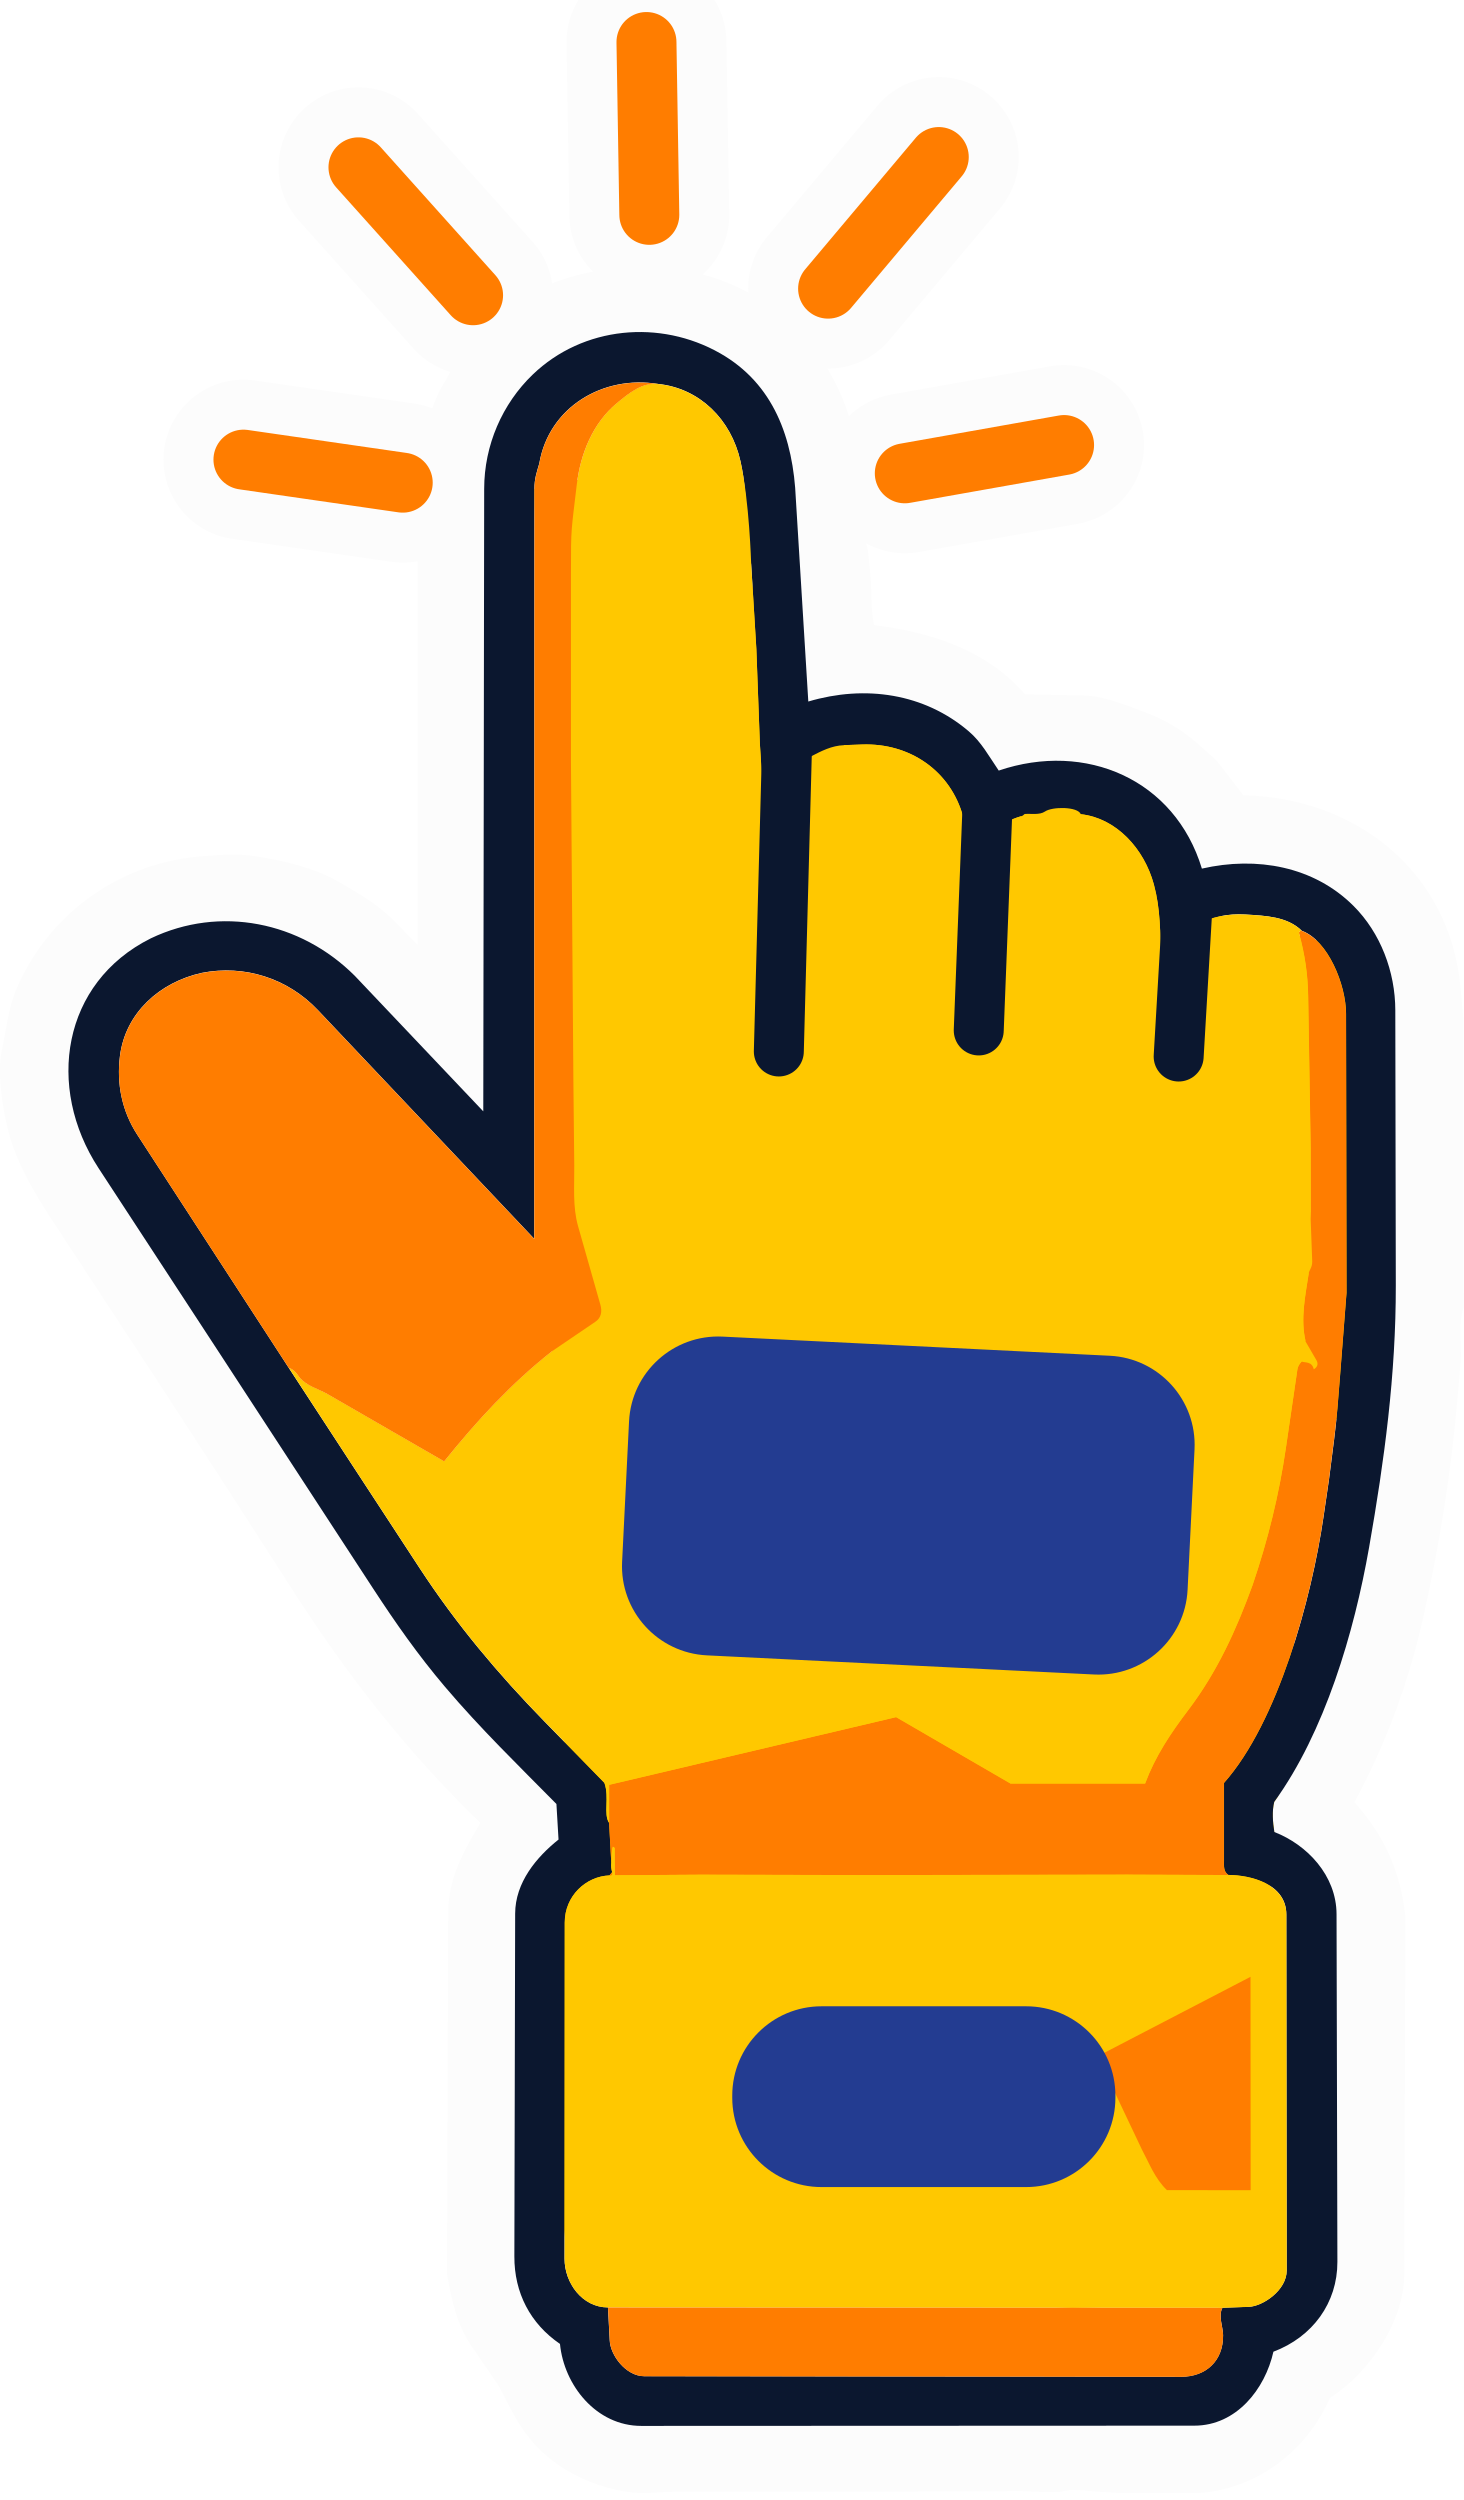
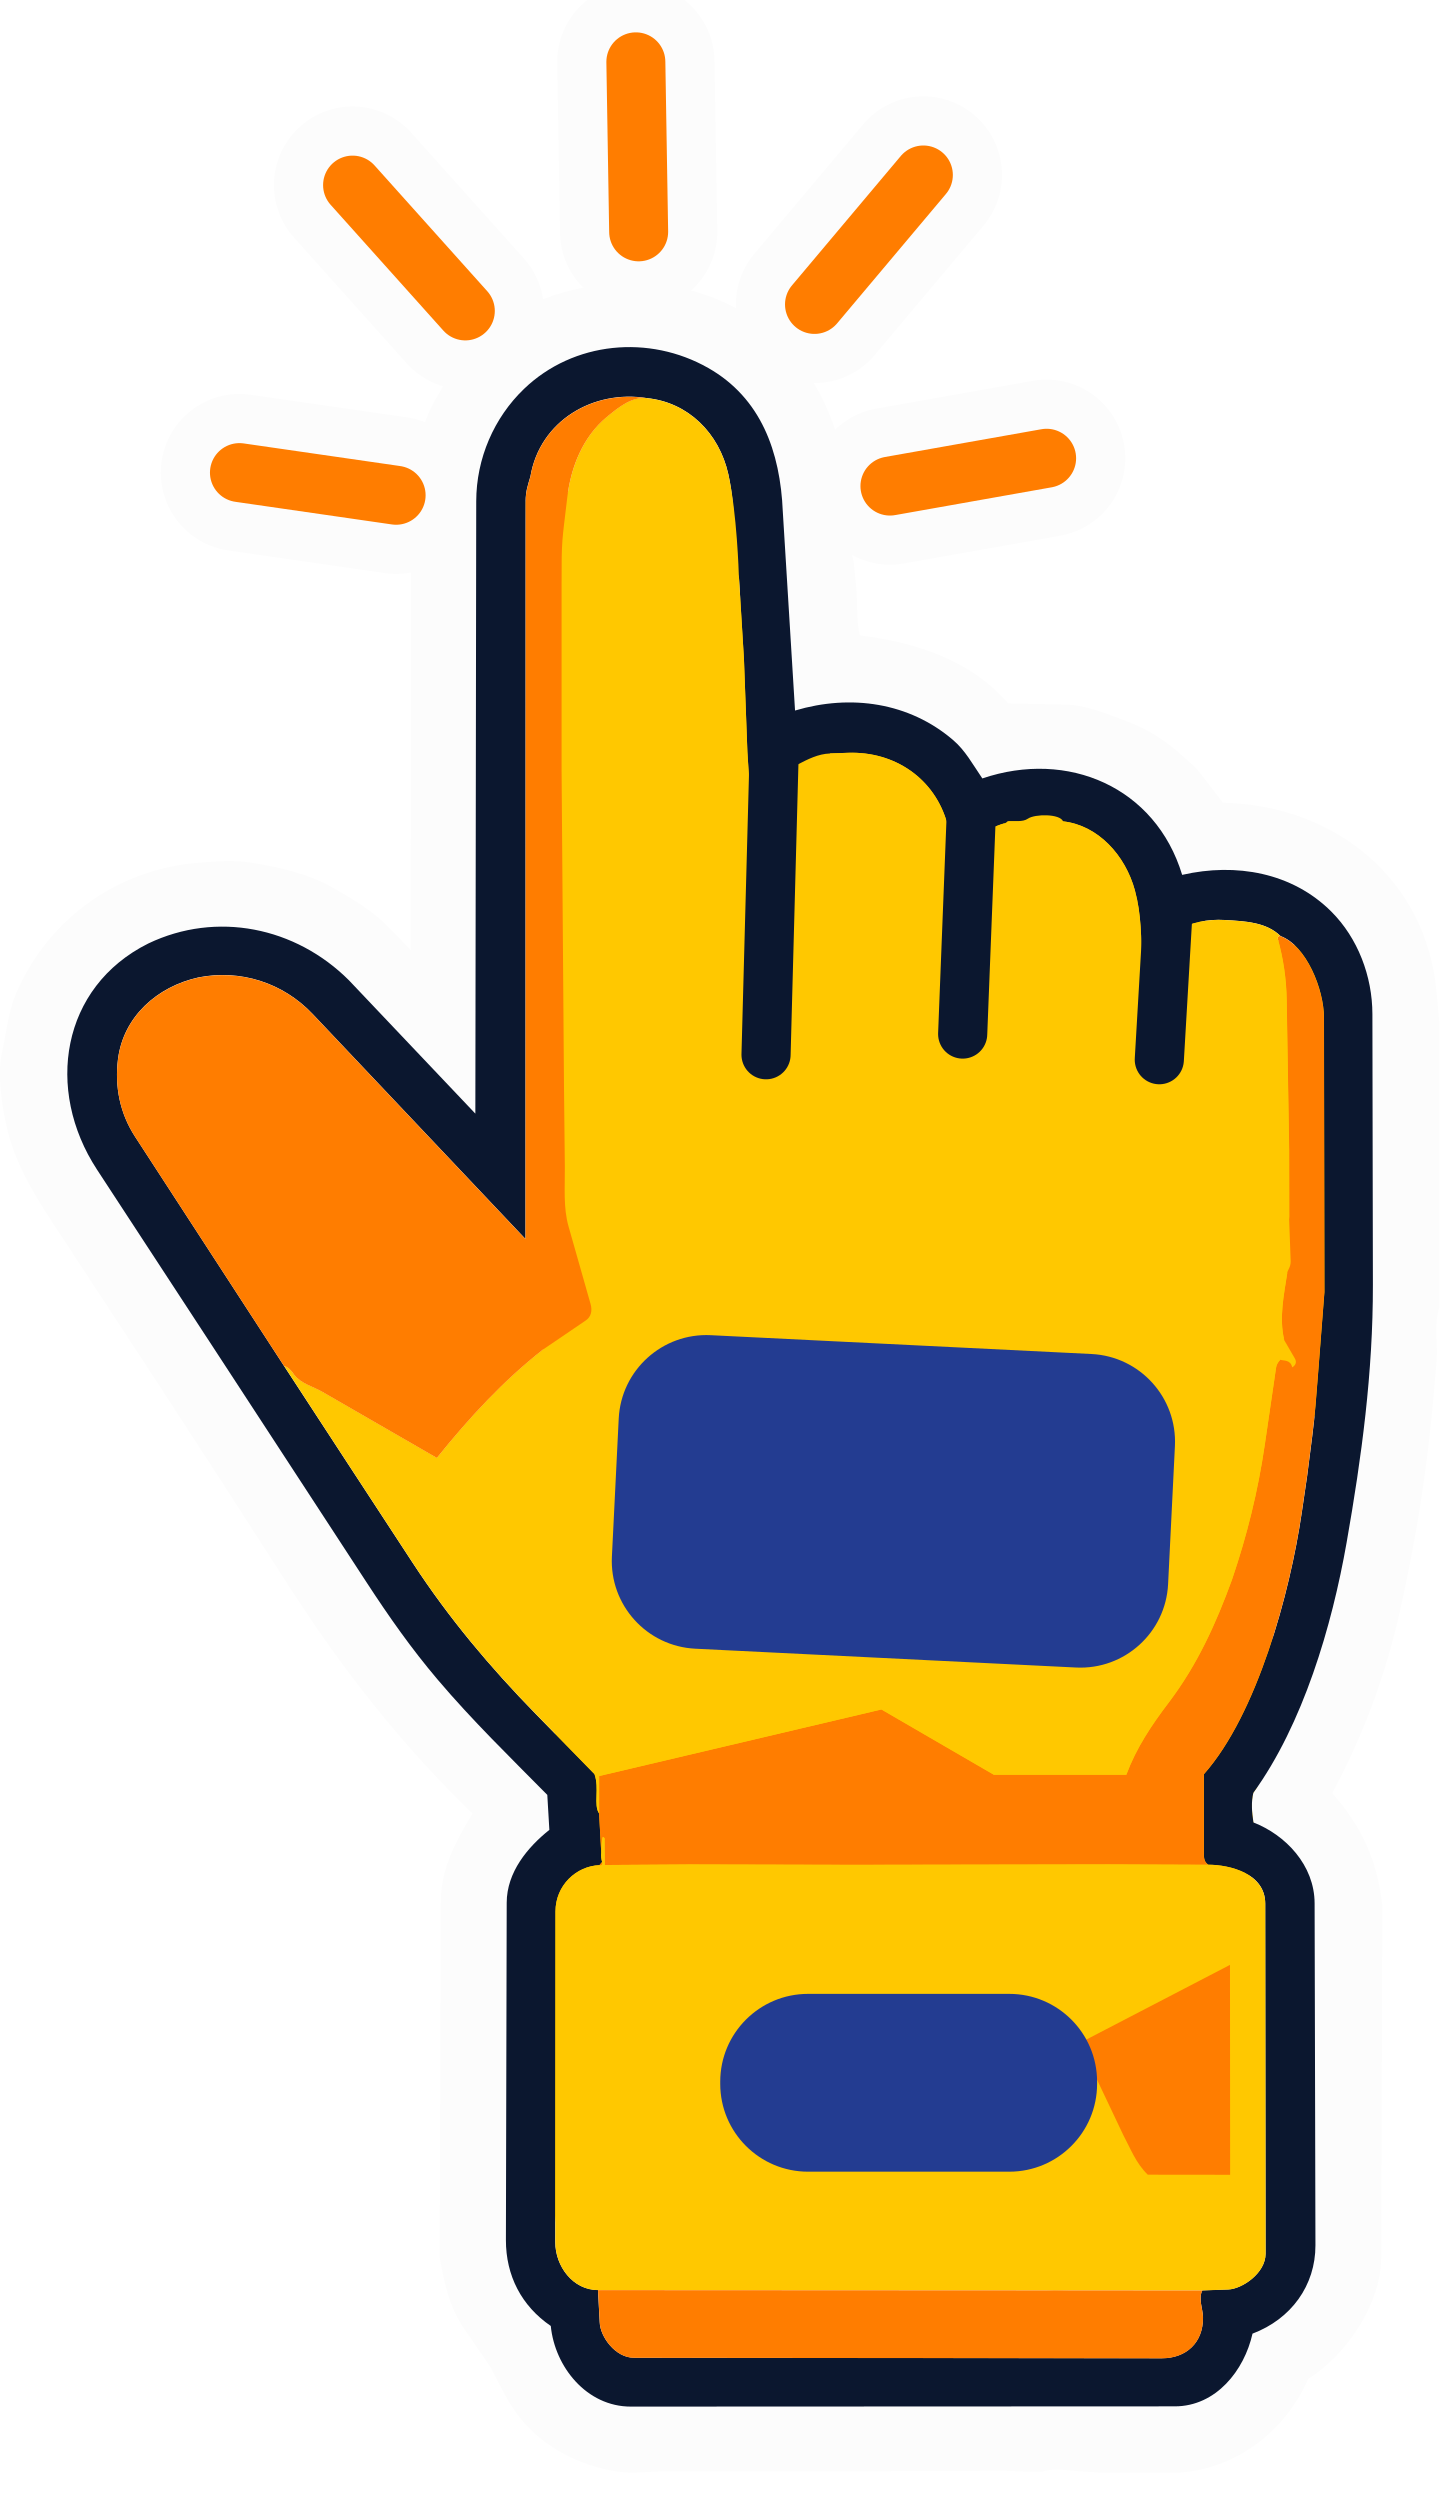
- <svg xmlns="http://www.w3.org/2000/svg" id="Layer_2" data-name="Layer 2" width="48" height="82" viewBox="0 0 292.88 497.52">
+ <svg xmlns="http://www.w3.org/2000/svg" id="Layer_2" data-name="Layer 2" width="38" height="66" viewBox="0 0 292.88 497.52">
  <defs>
    <style>
      .cls-1 {
        fill: #233c91;
      }

      .cls-2 {
        stroke: #0b172f;
        stroke-width: 10px;
      }

      .cls-2, .cls-3, .cls-4, .cls-5 {
        fill: none;
        stroke-linecap: round;
      }

      .cls-2, .cls-4 {
        stroke-miterlimit: 10;
      }

      .cls-6 {
        fill: #0b172f;
      }

      .cls-7 {
        fill: #ff7d00;
      }

      .cls-3 {
        stroke: #fcfcfc;
        stroke-width: 32px;
      }

      .cls-8 {
        fill: #ffc800;
      }

      .cls-4 {
        stroke-width: 14px;
      }

      .cls-4, .cls-5 {
        stroke: #ff7d00;
      }

      .cls-9 {
        fill: #fcfcfc;
      }

      .cls-5 {
        stroke-linejoin: round;
        stroke-width: 12px;
      }
    </style>
  </defs>
  <g id="Layer_1-2" data-name="Layer 1">
    <g>
      <g>
        <polyline class="cls-8" points="168.72 194.47 144.34 88.68 106.95 96.44 111.78 326.35 114.23 369.76 106.88 400.48 114.37 455.87 214.61 460.45 252.65 459.48 254.33 372.5 269.45 226.34" />
        <polyline class="cls-8" points="176.67 145.16 152.07 147.4 147.94 226.09 237.48 281.07 274.57 283.01 270.65 188.63 238.67 180.36 222.59 152.82 197.43 153.87" />
        <g>
          <path class="cls-9" d="M223.5,497.49l-3.79-.22c-2.37-.14-5.11-.75-7.63.07l-3.77-.03-3.86-.16-34.95.13h-4.57s-29.67,0-29.67,0c-3.52,0-6.51.59-10.22-.05-7.07-1.22-13.9-4.6-18.61-10.09-2.91-3.4-4.61-7.27-6.63-11.08l-5.37-7.84c-3.01-4.4-3.98-9.06-4.97-14.49l.24-72.48c.02-6.68,3.11-12.28,6.45-17.83-14.5-13.99-26.5-29.36-37.26-46.09l-13.16-20.47-13.41-20.66-18.77-28.66c-4.14-6.32-8.32-12.28-10.9-19.37-1.88-5.17-3.37-14.54-2.3-19.31.94-4.22,1.28-8.51,2.99-12.46,6.66-15.34,21.01-25.35,37.59-26.48,3.61-.25,6.54-.54,10.19.04,5.79.92,11.65,2.23,16.74,5.16,4.05,2.33,8,4.66,11.19,7.94l4.54,4.67.02-95.93c1.51-6.33,2.31-12.16,5.77-17.39,7.21-14.06,20.57-21.39,36.24-22.32,25.66-1.53,44.53,16.2,46.74,41.83l.45,12.3.55,1.11.35,1.45.48,4.85c.34,3.48.02,6.95.75,10.07,11.76,1.47,22.63,5.13,30.22,13.85l11.56.23c4.32.08,8.47,1.9,12.45,3.37,4.47,1.66,8.07,3.96,11.52,7.16,1.23,1.14,2.43,2.01,3.53,3.43l4.62,6.01c22.83.52,41.33,15.54,43.45,38.41l.55,5.99.06,58.18c-1.24,3.71-.28,7.3-.59,10.97l-.59,6.89c-1.28,15.01-3.59,29.42-6.89,44.14-2.93,13.03-7.42,25.17-13.76,36.95,5.95,6.66,9.22,13.79,10.2,22.91l-.23,71.58c-.03,9.27-6.79,19.57-14.88,24.73-4.56,10.46-14.35,18.12-25.99,19.02l-16.64.02ZM254.86,469.23c7.84-2.96,12.82-9.77,12.8-17.99l-.17-69.57c-.02-7.77-5.92-13.92-12.45-16.45-.32-1.95-.49-4.22-.02-6.03,10.09-13.94,15.99-33.87,18.98-50.91,3.07-17.47,5.38-34.62,5.35-52.45l-.1-55.07c-.01-7.73-2.97-15.49-8.36-20.88-7.93-7.93-19.37-9.98-30.35-7.47-5.42-17.88-23.26-25.53-40.66-19.62-2.02-2.98-3.47-5.7-5.98-7.84-8.88-7.59-20.71-9.36-32.13-5.98l-2.49-40.48c-.5-12.22-4.44-23.12-15.17-29.22-11.98-6.82-27.39-5.45-37.5,4.27-6.08,5.84-9.69,14.1-9.71,22.85l-.18,124.6-25.71-27.12c-10.88-10.88-26.97-14.13-40.83-7.5-17.75,8.85-21.06,29.78-10.45,46l23.78,36.37,31.1,47.66c4.57,7,9.05,13.39,14.43,19.74,7.07,8.33,14.67,15.72,22.32,23.47l.42,7.12c-4.4,3.51-8.66,8.6-8.68,14.83l-.16,68.6c-.02,7.27,3.18,13.46,9.13,17.51.81,8.29,7.26,16.42,16.28,16.41l110.69-.05c8.41,0,14.16-7.32,15.82-14.82Z" />
          <path class="cls-6" d="M254.86,469.23c-1.67,7.5-7.42,14.82-15.82,14.82l-110.69.05c-9.01,0-15.47-8.12-16.28-16.41-5.95-4.06-9.15-10.24-9.13-17.51l.16-68.6c.01-6.24,4.28-11.32,8.68-14.83l-.42-7.12c-7.65-7.75-15.26-15.14-22.32-23.47-5.38-6.35-9.86-12.74-14.43-19.74l-31.1-47.66-23.78-36.37c-10.61-16.23-7.3-37.15,10.45-46,13.86-6.63,29.95-3.38,40.83,7.5l25.71,27.12.18-124.6c.01-8.74,3.63-17,9.71-22.85,10.11-9.72,25.51-11.09,37.5-4.27,10.73,6.11,14.66,17.01,15.17,29.22l2.49,40.48c11.42-3.39,23.25-1.61,32.13,5.98,2.51,2.14,3.95,4.86,5.98,7.84,17.4-5.91,35.24,1.74,40.66,19.62,10.98-2.51,22.41-.46,30.35,7.47,5.39,5.38,8.35,13.15,8.36,20.88l.1,55.07c.03,17.83-2.28,34.98-5.35,52.45-2.99,17.04-8.88,36.97-18.98,50.91-.46,1.81-.3,4.08.02,6.03,6.53,2.53,12.43,8.68,12.45,16.45l.17,69.57c.02,8.21-4.96,15.03-12.8,17.99ZM57.79,272.35l12.91,19.78,13.27,20.29c7.36,11.26,15.7,21.19,25.08,30.79l11.91,12.2c1.05,2.92-.25,6.27.95,8.02l.43,7.98c-.08.69,0,1.22.17,1.87l-.53.64c-4.75.18-8.96,4.13-8.96,9.42l-.04,67.29c0,4.85,3.54,9.74,8.69,9.75l.35,6.55c.1,2.96,3.2,7.22,6.94,7.22l107.43.11c4.93,0,8.44-3.16,8.39-8.33-.02-1.7-1.01-3.85-.13-5.48l5.27-.19c2.76-.1,7.59-3.28,7.59-7.29l-.07-71.21c0-6.13-7.11-7.91-11.6-7.93-1.02-.69-.87-1.77-.87-2.97v-15.45c10.84-12.23,17.52-36.91,19.91-53.2l1.1-7.49,1.03-8.05c.55-4.25.84-8.29,1.17-12.5l1.31-16.83-.09-55.82c0-5.85-3.61-14.73-8.86-16.65-2.91-2.84-7.19-3.01-11.33-3.26-7.01-.42-13.14,2.84-16.87,9.02-.15-5.52-.09-10.15-1.42-15.05-1.93-7.13-7.49-13.26-14.61-14.04-.62-1.56-5.74-1.53-7.17-.54-1.08.75-2.82.39-4.07.5-.2.17-.42.38-.63.43-4.39,1.23-7.79,4.38-10.38,8.26l-1.28-8.08c-2.5-9.24-10.69-14.85-20.24-14.51l-3.66.13c-2.4.08-4.53,1.18-6.62,2.27-4.46,2.34-7.43,6.34-9.31,11.26l-.88-13.87-.7-18.89-.46-7.53-.59-9.64-.5,3.56c-.64-8.14.14-16.08-1.62-23.98-1.88-8.4-8.19-14.64-16.55-15.49-10.84-1.77-21.79,4.53-23.73,15.95-.5,1.73-.97,2.98-.97,5.05l-.03,150.1-43.28-45.76c-6.1-6.45-14.79-9.14-23.25-7.47-8.44,1.87-15.3,8-16.39,16.65-.69,5.56.39,11.01,3.48,15.76l30.3,46.63Z" />
          <path class="cls-7" d="M245.85,373.85l-20.22-.08-51.89.09-33.48-.08-17.21.12-.05-5.43c-.1-.18-.27-.27-.35-.28-.35.93-.19,2.01-.32,3.23l-.43-7.98v-7.63s57.44-13.55,57.44-13.55l22.89,13.29h26.94c2.04-5.47,5.13-10.08,8.66-14.73,5.77-7.62,9.58-15.98,12.85-24.98,3.07-9.03,5.29-17.99,6.67-27.46l2.3-15.7c.09-.64.46-1.17.87-1.59.64.26,2.06-.08,2.41,1.55.94-.55.83-1.3.54-1.81l-2.18-3.76c-1.07-4.52-.06-9.15.62-13.63.09-.6.75-1.23.71-2.42l-.31-8.45-.02-14.22-.5-30.43c-.07-4.35-.67-8.37-1.82-12.53-.09-.32.28-.59.55-.5,5.25,1.92,8.85,10.8,8.86,16.65l.09,55.82-1.31,16.83c-.33,4.22-.62,8.25-1.17,12.5l-1.03,8.05-1.1,7.49c-2.39,16.29-9.07,40.98-19.91,53.2v15.45c0,1.19-.14,2.28.88,2.97Z" />
          <g>
            <path class="cls-8" d="M245.85,373.85c4.48.02,11.59,1.8,11.6,7.93l.07,71.21c0,4.01-4.82,7.19-7.59,7.29l-5.27.19-122.98-.07c-5.15,0-8.69-4.89-8.69-9.75l.04-67.29c0-5.29,4.21-9.24,8.96-9.42.54.05.63-.23.53-.64-.16-.65-.24-1.19-.17-1.87.13-1.22-.03-2.3.32-3.23.07.01.25.1.35.28l.05,5.43,17.21-.12,33.48.08,51.89-.09,20.22.08ZM198.53,382.14l16.22,23.36,13.84-6.31,20.32-9.61,1.93-.21.05-6.33c0-.45-.19-.76-.39-.89-.17-.12-.59-.11-.75-.13-.3-.5-.83-1.06-1.46-1.06-.22-.31-.53-.53-1.21-.53l-49.42.02c-.38.92.44,1.38.86,1.69ZM233.54,436.91l16.76.02-.03-42.71-29.09,15.12c-.7.36-.9,1.21-.9,2.04l8.27,17.44c1.49,2.77,2.54,5.7,4.99,8.09ZM122.98,434.59l30.95-16.05c1.54-.25,2.73-1.11,3.76-2.17-1.2-.98-2.22-1.25-3.49-1.41l-31.57-12.8c-.28-.89-2.76-1.41-2.76-.56l-.05,33.85c.84.73,2.52-.07,3.15-.85ZM210.9,453.62l35.53.3c.04-1.46-1.08-1.12-1.95-1.48l-43.7-18.2-36.57-15.11-15.56,8.09,11.02,4.53,46.3,19.61c1.47.62,3.15,2.24,4.93,2.26ZM122.34,453.83l75.68.16c0-.96-.75-.85-1.37-1.12l-42.46-18.37-10.61-4.61-23.63,12-.07,8.4c0,1.12,1.23,2.73,2.46,3.54Z" />
            <path class="cls-7" d="M244.66,460.47c-.89,1.63.11,3.78.13,5.48.06,5.18-3.45,8.34-8.39,8.33l-107.43-.11c-3.74,0-6.85-4.26-6.94-7.22l-.35-6.55,122.98.07Z" />
            <path class="cls-7" d="M121.97,373.94l.53-.64c.1.41.02.7-.53.64Z" />
            <path class="cls-7" d="M233.54,436.91c-2.45-2.38-3.5-5.32-4.99-8.09l-8.27-17.44c0-.84.2-1.68.9-2.04l29.09-15.12.03,42.71-16.76-.02Z" />
          </g>
          <g>
            <path class="cls-8" d="M131.65,75.44c8.36.85,14.67,7.09,16.55,15.49,1.77,7.9,2.13,20.42,2.13,20.42l.59,9.64.46,7.53.7,18.89.88,13.87c1.88-4.92,4.85-8.92,9.31-11.26l.24,64.95c0,.34-.01.74.15.95.33.43,1.06.45,1.59.68l16.44,7.11c2.28.99,4.56,1.5,6.6,3.37-1.04.99-2.14.67-3.18.72-1.98-.8-7.34-1.35-12.53-2.65l-4.24-1.07-4.24-.99-7.63-2.34-5.21-20.47-9.29-35.96-7.76-30.08-6.47-24.92-5.83-2.35-.04-.53v-.54c-.08-3.18-1.43-3.83-1.79-6.45-1.02,1.56.13,3.2.13,4.89l.07,7.61c0,.42.35.61.51.59l.18,9.62-.16,31.91,1.04-1.06.02,6.91.2,13.7c.04,2.87.32,5.5.32,8.15v17.53c-.01.42.37.61.53.58l.19,11.75c-.09,2.78.1,5.77.13,8.52l.21,15.97c0,.58.15.92.52,1.05l-.04,18.64c0,1.44.22,2.75.78,3.64,2.49-1.46,4-3.28,5.99-4.92l16.09-13.23,7.13-6.1,66.16,25.01,8.59,3.18c2.74,1.02,5.19,2.23,7.9,3.28l7.12,2.75c1,.39,2.07.45,2.86.56l.21.77c.14.52.9.27,1.29.4l6.19,2.12c.02-1.17-.59-2.1-1.37-2.53l-3.1-1.72-7.03-5.2-6.15-4.05-40.31-29.29-16.82-52.47-6.45-19.2c0-1.2-.19-2.23-.65-3.57l-2.49-7.52,3.66-.13c9.55-.33,17.74,5.27,20.24,14.51l1.28,8.08c2.59-3.88,5.99-7.03,10.38-8.26l.14,68.27,31.87,22.34,18.36,13.12c2.13,1.53,4.56,3.42,5.73,5.4-.41.42-.78.94-.87,1.59l-2.3,15.7c-1.39,9.47-3.6,18.44-6.67,27.46-3.27,8.99-7.08,17.36-12.85,24.98-3.53,4.66-6.62,9.26-8.66,14.74h-26.94s-22.89-13.29-22.89-13.29l-57.44,13.55v7.63c-1.2-1.75.1-5.1-.95-8.02l-11.91-12.2c-9.38-9.6-17.71-19.53-25.08-30.79l-13.27-20.29-12.91-19.78c.84.2,1.51.94,2.07,1.8,1.5,1.87,3.72,2.31,5.68,3.44l23.35,13.47c6.58-8.18,13.51-15.71,21.63-22.08l8.62-5.86c1.17-.77,1.41-2.05,1.02-3.41l-4.47-15.73c-1.12-3.92-.72-8.04-.76-12.13l-.17-16.34-.48-64.31v-38c-.02-9.35.06-8.27,1.14-17.53.74-6.31,3.27-12.45,8.03-16.4,2.57-2.13,5.11-4.15,8.2-3.84ZM152.86,243.24l-9.02,7.92-14.47,13.14c-.94.86-2.21,2.01-2.72,3.25l21.68,50.44.31-41.1,12.42-10.87c2.77-.85,6.21.41,8.87.75l7.61.97,14.11,1.95,10.71,1.38,6.5.96,7.91,1.15c2,.29,3.43.24,5.4,1.19l5.1.14c1.99,1.19,3.35.72,5.5,1l10.9,1.4c-.11-.01,2.72,1.8,7.54.05-1.9-.3-3.04-.76-4.6-1.3l-11.72-4.09c-1.34-.47-1.75-.5-3.04-.97l-18.76-6.83-16.83-6.07-12.14-4.36-29.94-10.53c-.36-.13-.73-.27-.98-.21-.17.04-.29.42-.34.64Z" />
            <path class="cls-7" d="M131.65,75.44c-3.09-.31-5.63,1.71-8.2,3.84-4.76,3.94-7.3,10.08-8.03,16.4-1.08,9.27-1.16,8.18-1.15,17.53v38s.49,64.31.49,64.31l.17,16.34c.04,4.09-.35,8.21.76,12.13l4.47,15.73c.39,1.36.15,2.65-1.02,3.41l-8.62,5.86c-8.12,6.38-15.05,13.9-21.63,22.08l-23.35-13.47c-1.97-1.13-4.18-1.57-5.68-3.44-.55-.86-1.23-1.6-2.07-1.8l-30.3-46.63c-3.09-4.76-4.18-10.21-3.48-15.76,1.08-8.65,7.94-14.78,16.39-16.65,8.46-1.67,17.15,1.02,23.25,7.47l43.28,45.76.03-150.1c0-2.07.47-3.32.97-5.05,1.93-11.42,12.89-17.72,23.73-15.95Z" />
            <path class="cls-8" d="M216.32,161.55c7.11.79,12.67,6.92,14.61,14.04,1.33,4.91,1.27,9.53,1.42,15.05,3.73-6.17,9.86-9.44,16.87-9.02,4.14.25,8.42.41,11.33,3.26-.28-.09-.64.18-.55.5,1.15,4.15,1.75,8.18,1.82,12.53l.5,30.43.02,14.22-.41-3.84c-.24-2.28-.53-4.94-.27-6.89.11-.86.07-2.73-.27-3.71l-4.12-11.78-3.98-10.23-3.03-8.25-3.76-9.88s.29-1.96-1.7-4.28l-.76,5.63-.99,9.52-1.41,13.27-1.16,10.44-1.34,11.43c-5.16-.44-10.1-2.22-15.49-3.13-1.72-.29-3.76-.07-5.36-1.19-.44-.31-1.92.09-1.85-.97l14.54-1.43-5.26-16.18c-.61-1.89-1.65-3.59-1.79-5.62l-5.39-16.23-8.35-25.49.27-2.86,5.87.65Z" />
            <path class="cls-8" d="M250,245.52c2.26,1.07,4.58,3.19,6.68,4.92,1.51,1.24,3.83,1.43,5.25,3-.68,4.48-1.69,9.11-.62,13.63l-11.21-17.41c-.52-.8-1.55-.98-1.53-2.14.02-.93-.03-1.84,1.43-2Z" />
          </g>
        </g>
        <rect class="cls-1" x="125.13" y="267.97" width="113.31" height="63.87" rx="17.87" ry="17.87" transform="translate(15.03 -8.61) rotate(2.83)" />
        <rect class="cls-1" x="147.61" y="399.65" width="76.68" height="36.18" rx="17.87" ry="17.87" transform="translate(-1.06 .47)" />
        <line class="cls-2" x1="157.63" y1="143.55" x2="155.87" y2="209.03" />
        <line class="cls-2" x1="197.64" y1="159.87" x2="195.88" y2="204.82" />
        <line class="cls-2" x1="237.65" y1="179.99" x2="235.89" y2="210.04" />
      </g>
      <g>
        <g>
          <g id="_Radial_Repeat_" data-name="&amp;lt;Radial Repeat&amp;gt;">
            <line class="cls-4" x1="48.72" y1="90.58" x2="80.6" y2="95.19" />
          </g>
          <g id="_Radial_Repeat_-2" data-name="&amp;lt;Radial Repeat&amp;gt;">
            <line class="cls-4" x1="71.74" y1="32.08" x2="94.68" y2="57.68" />
          </g>
          <g id="_Radial_Repeat_-3" data-name="&amp;lt;Radial Repeat&amp;gt;">
            <line class="cls-4" x1="129.38" y1="7" x2="129.95" y2="41.59" />
          </g>
          <g id="_Radial_Repeat_-4" data-name="&amp;lt;Radial Repeat&amp;gt;">
            <line class="cls-4" x1="187.88" y1="30.02" x2="165.73" y2="56.36" />
          </g>
          <g id="_Radial_Repeat_-5" data-name="&amp;lt;Radial Repeat&amp;gt;">
            <line class="cls-4" x1="212.96" y1="87.66" x2="181.08" y2="93.32" />
          </g>
        </g>
        <g>
          <g id="_Radial_Repeat_-6" data-name="&amp;lt;Radial Repeat&amp;gt;">
            <line class="cls-3" x1="48.72" y1="90.58" x2="80.6" y2="95.19" />
          </g>
          <g id="_Radial_Repeat_-7" data-name="&amp;lt;Radial Repeat&amp;gt;">
            <line class="cls-3" x1="71.74" y1="32.08" x2="94.68" y2="57.68" />
          </g>
          <g id="_Radial_Repeat_-8" data-name="&amp;lt;Radial Repeat&amp;gt;">
            <line class="cls-3" x1="129.38" y1="7" x2="129.95" y2="41.59" />
          </g>
          <g id="_Radial_Repeat_-9" data-name="&amp;lt;Radial Repeat&amp;gt;">
            <line class="cls-3" x1="187.88" y1="30.02" x2="165.73" y2="56.36" />
          </g>
          <g id="_Radial_Repeat_-10" data-name="&amp;lt;Radial Repeat&amp;gt;">
            <line class="cls-3" x1="212.96" y1="87.66" x2="181.08" y2="93.32" />
          </g>
        </g>
        <g>
          <g id="_Radial_Repeat_-11" data-name="&amp;lt;Radial Repeat&amp;gt;">
            <line class="cls-5" x1="48.72" y1="90.58" x2="80.6" y2="95.19" />
          </g>
          <g id="_Radial_Repeat_-12" data-name="&amp;lt;Radial Repeat&amp;gt;">
            <line class="cls-5" x1="71.74" y1="32.08" x2="94.68" y2="57.68" />
          </g>
          <g id="_Radial_Repeat_-13" data-name="&amp;lt;Radial Repeat&amp;gt;">
            <line class="cls-5" x1="129.38" y1="7" x2="129.95" y2="41.59" />
          </g>
          <g id="_Radial_Repeat_-14" data-name="&amp;lt;Radial Repeat&amp;gt;">
            <line class="cls-5" x1="187.88" y1="30.02" x2="165.73" y2="56.36" />
          </g>
          <g id="_Radial_Repeat_-15" data-name="&amp;lt;Radial Repeat&amp;gt;">
            <line class="cls-5" x1="212.96" y1="87.66" x2="181.08" y2="93.32" />
          </g>
        </g>
      </g>
    </g>
  </g>
</svg>
